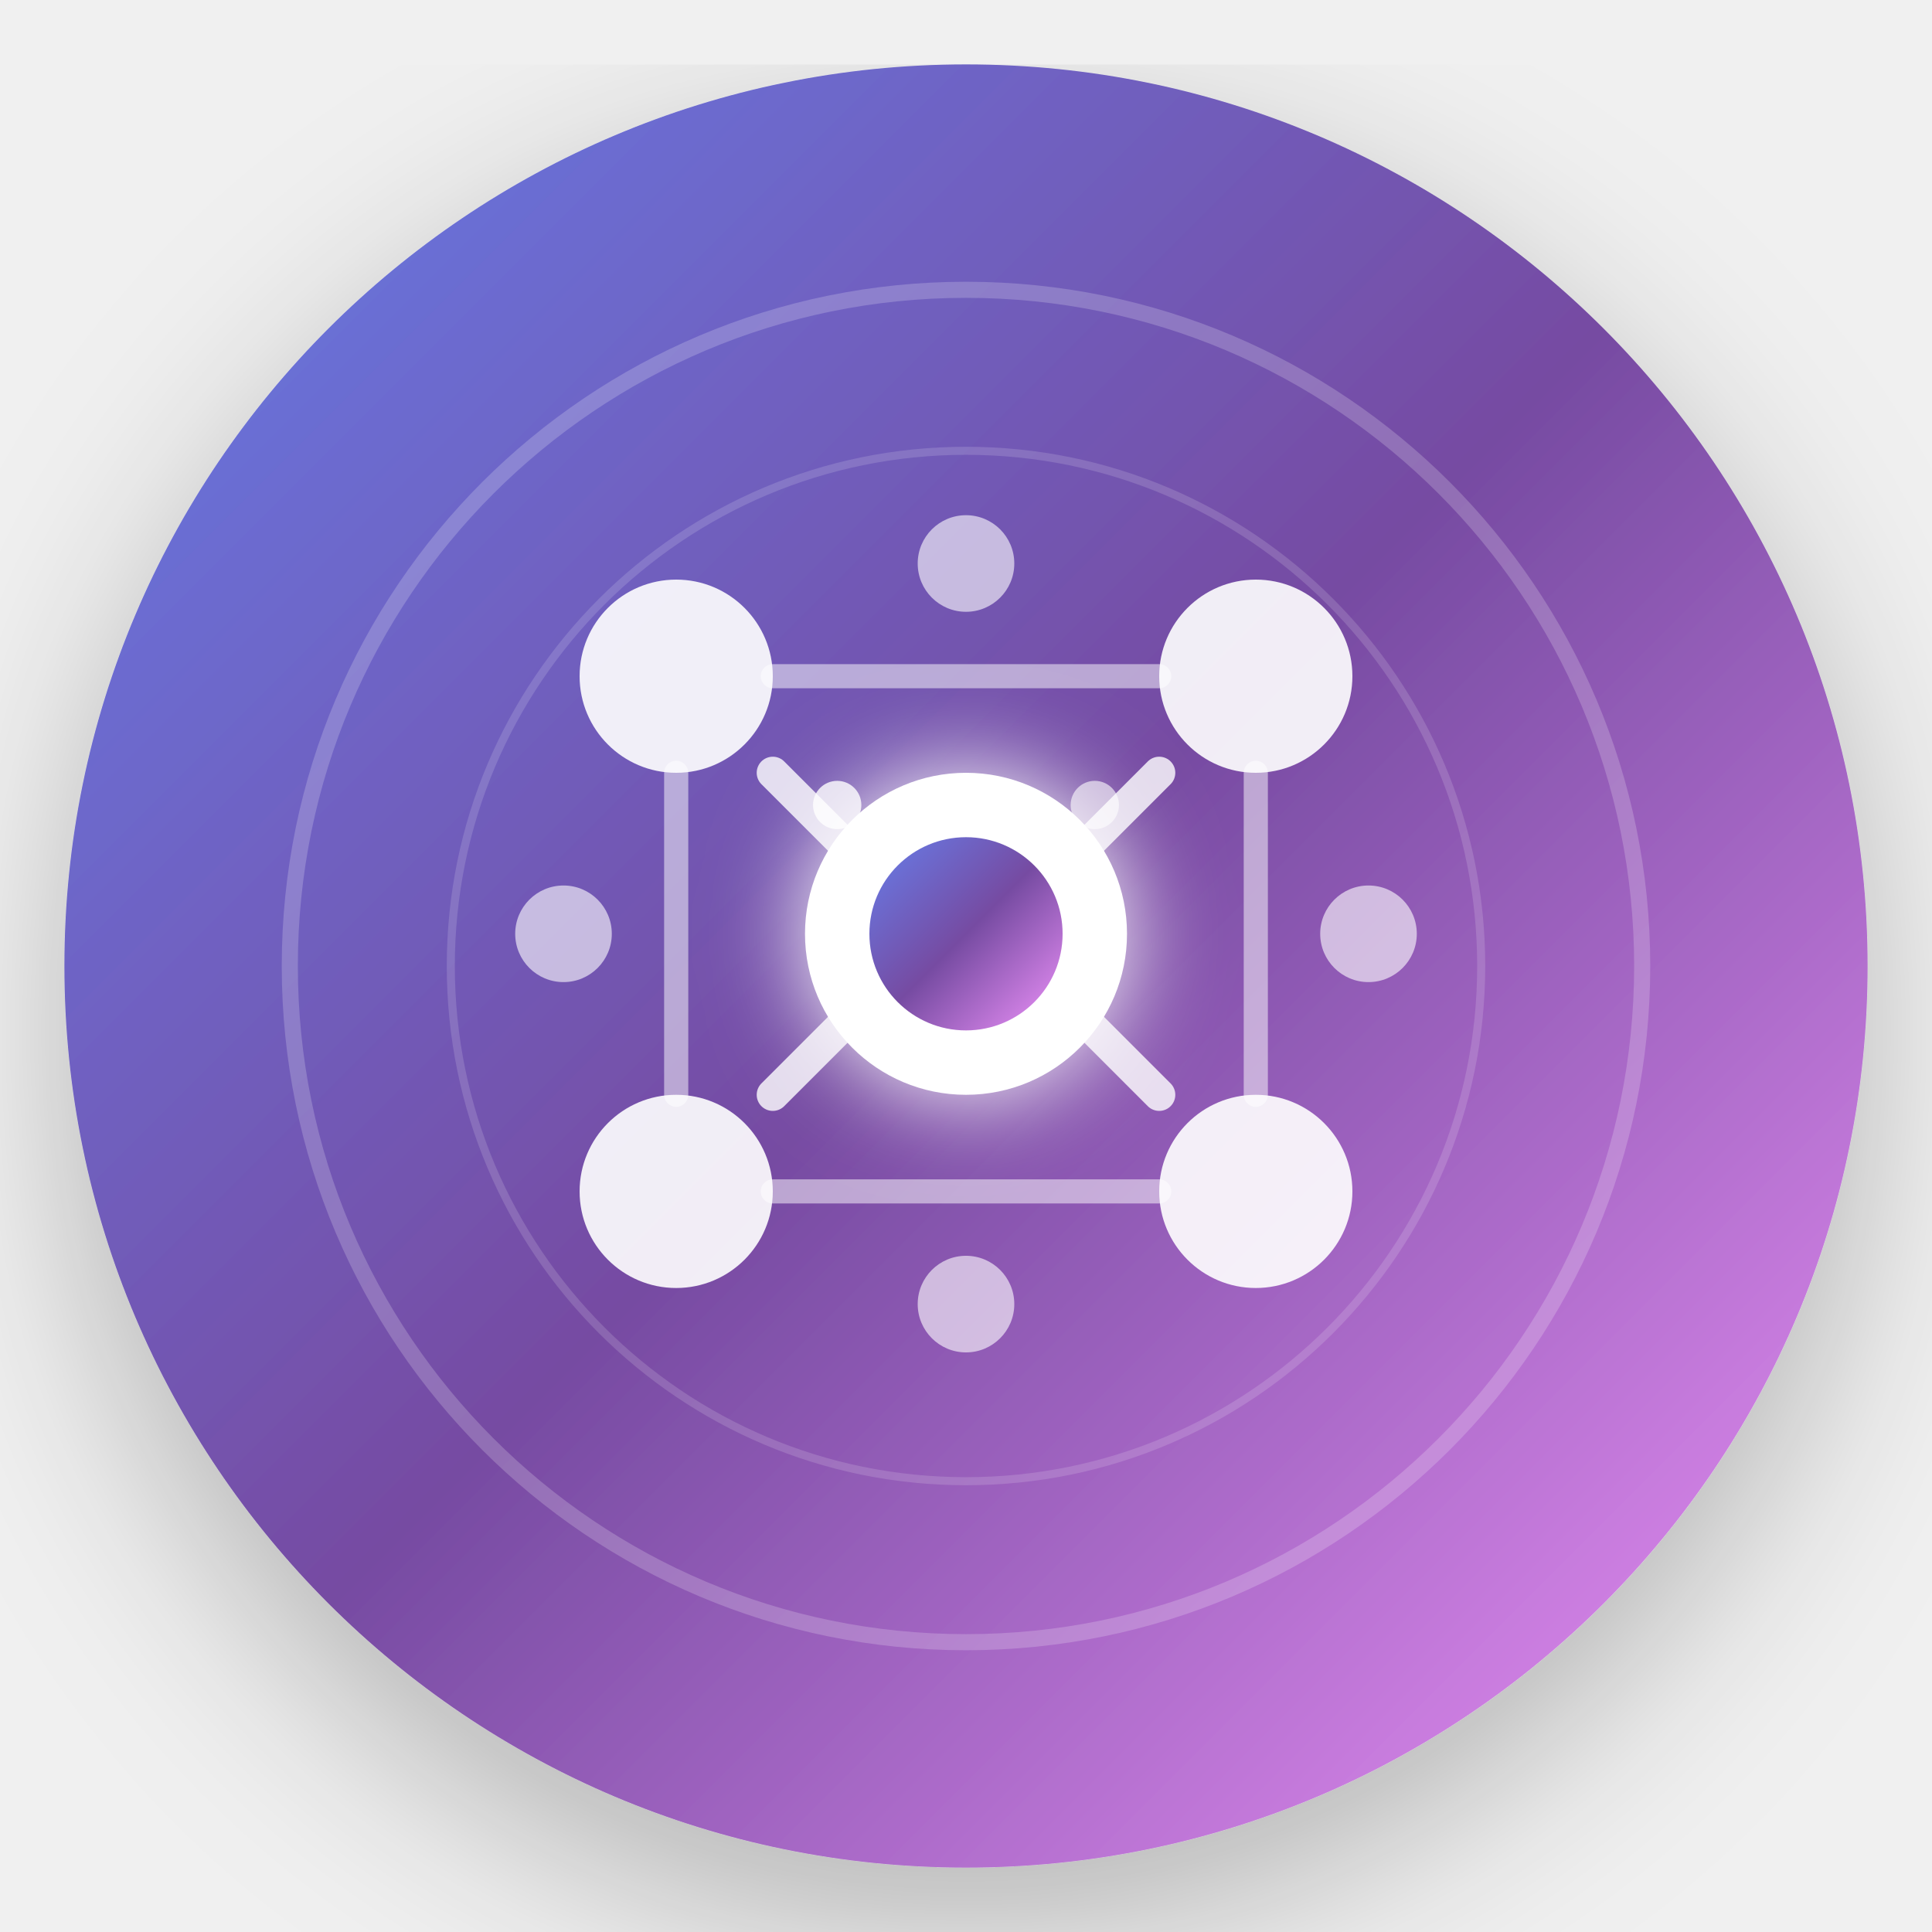
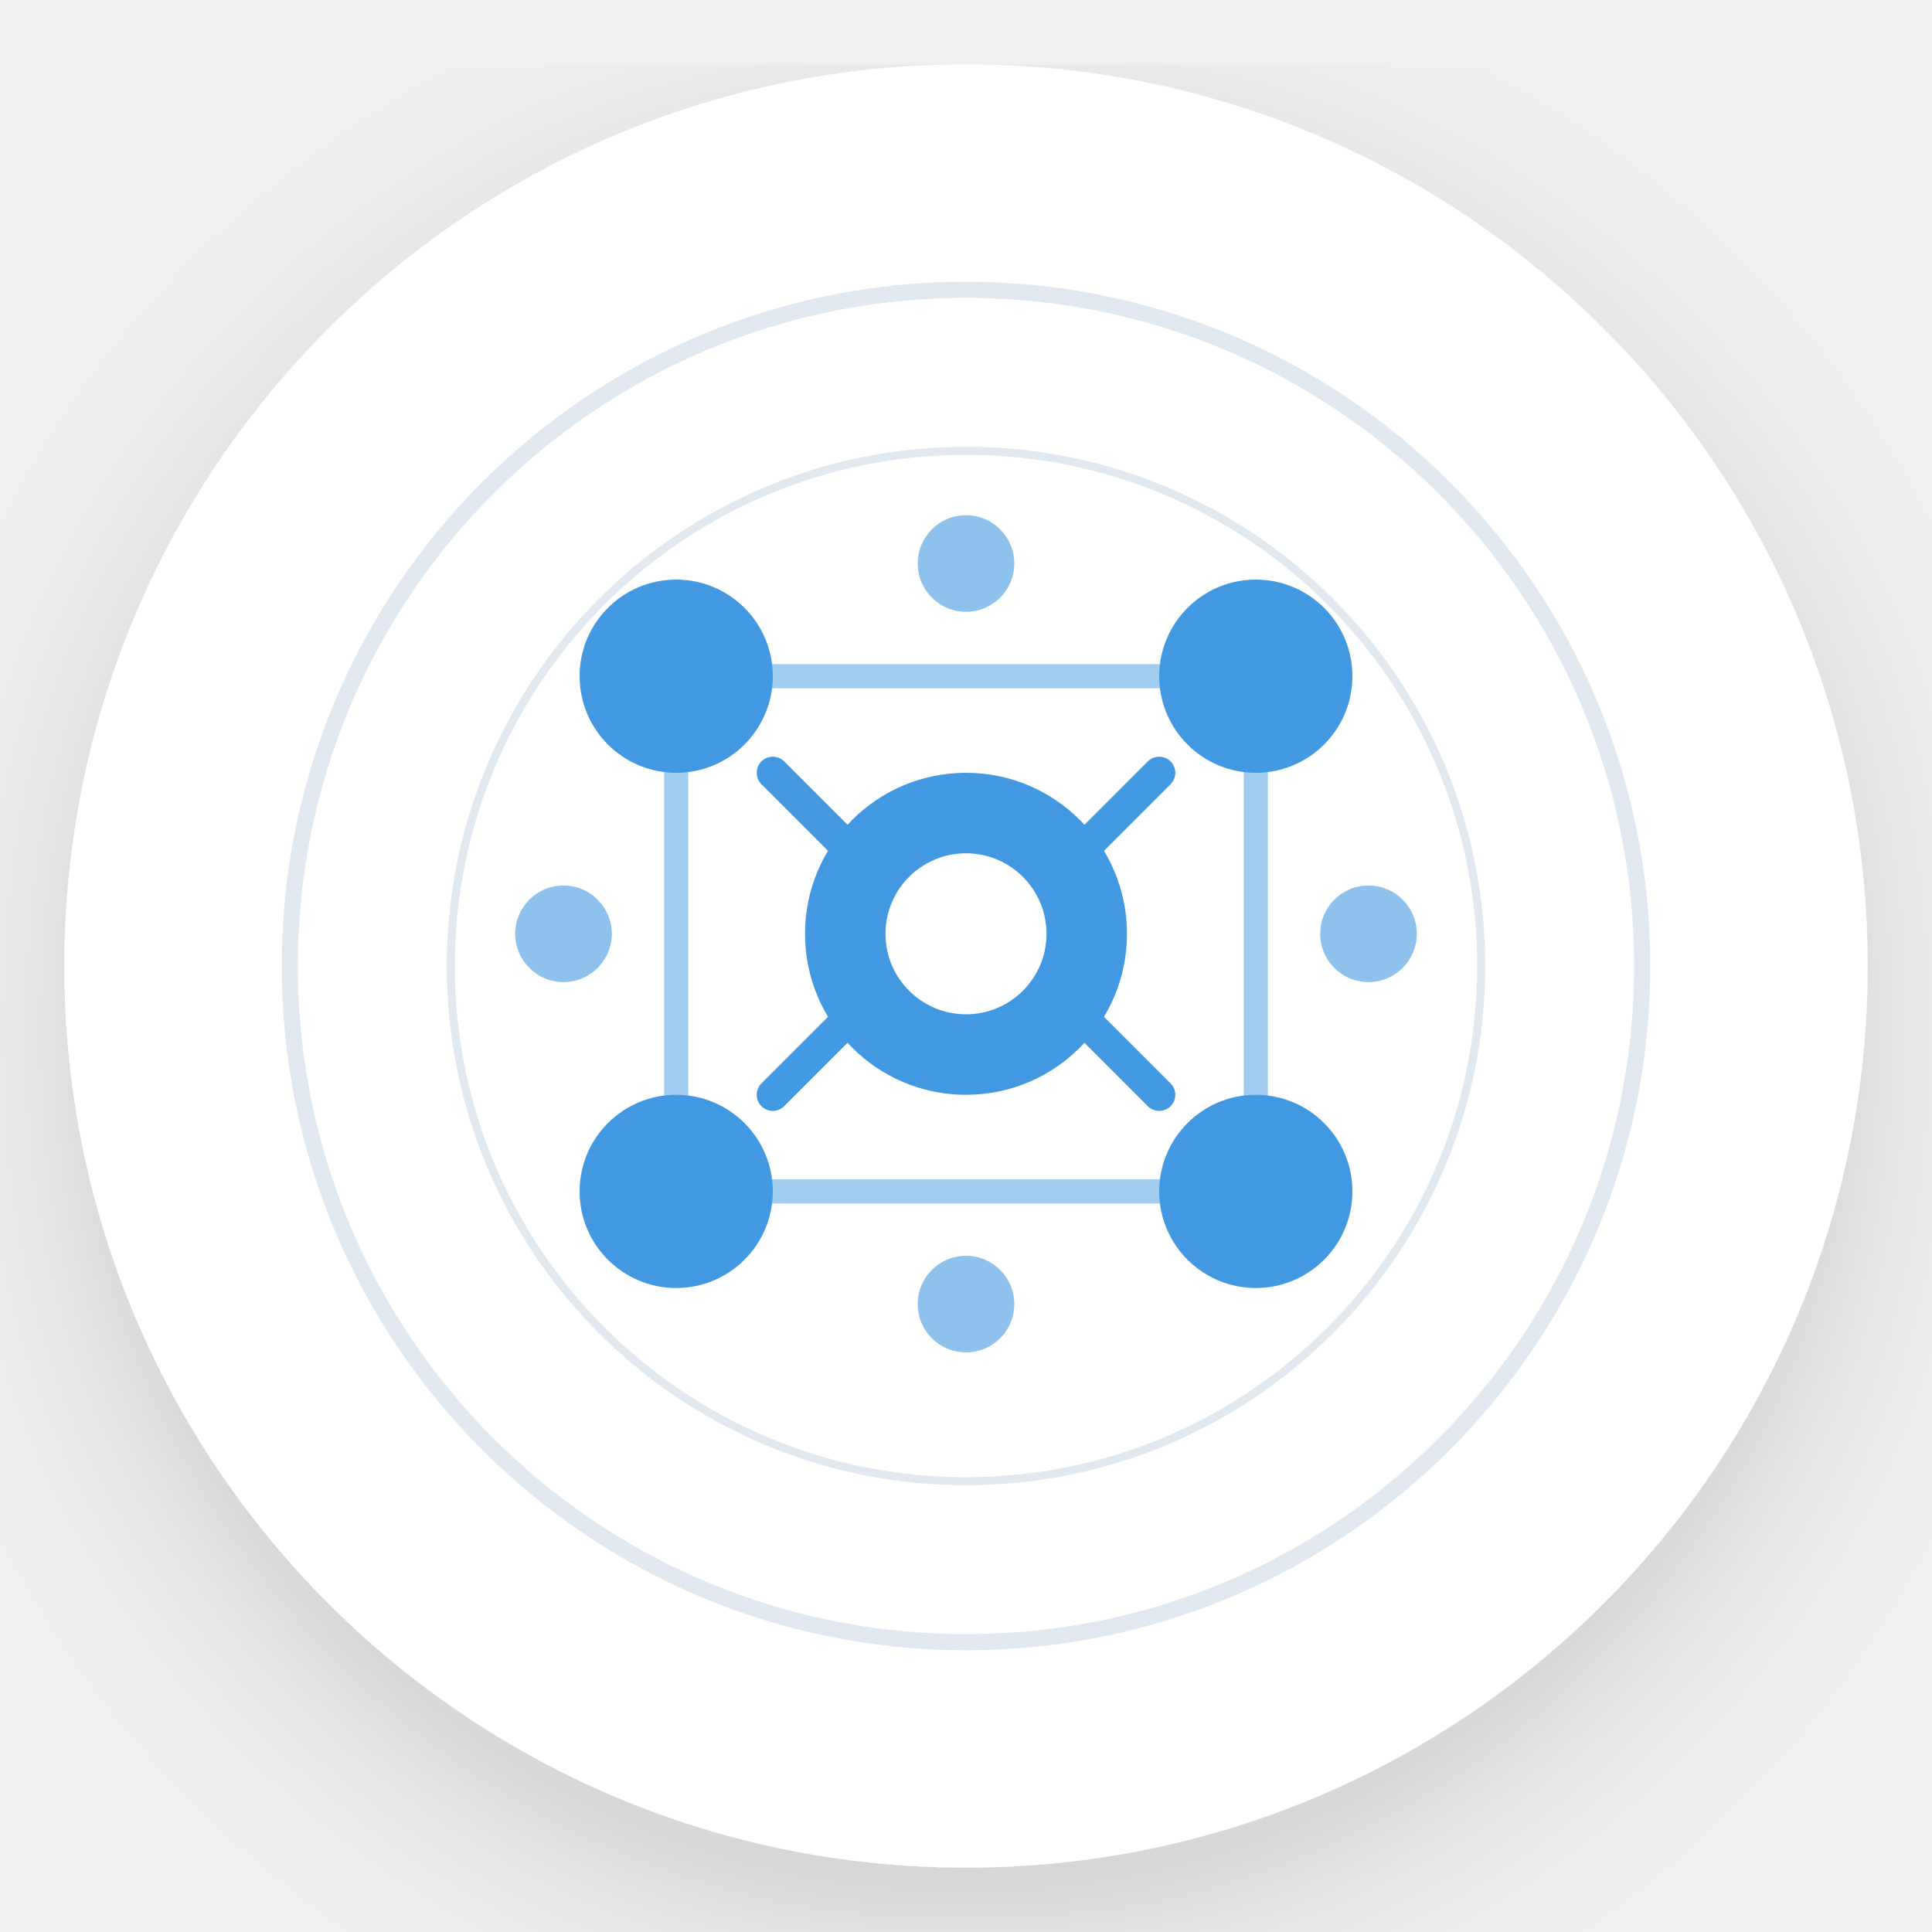
<svg xmlns="http://www.w3.org/2000/svg" viewBox="0 0 120 120" width="120" height="120">
  <defs>
-     <linearGradient id="bgGradient" x1="0%" y1="0%" x2="100%" y2="100%">
-       <stop offset="0%" style="stop-color:#667eea;stop-opacity:1" />
-       <stop offset="50%" style="stop-color:#764ba2;stop-opacity:1" />
-       <stop offset="100%" style="stop-color:#f093fb;stop-opacity:1" />
-     </linearGradient>
-     <filter id="glow" x="-50%" y="-50%" width="200%" height="200%">
-       <feGaussianBlur stdDeviation="3" result="coloredBlur" />
-       <feMerge>
-         <feMergeNode in="coloredBlur" />
-         <feMergeNode in="SourceGraphic" />
-       </feMerge>
-     </filter>
    <filter id="shadow" x="-20%" y="-20%" width="140%" height="140%">
-       <feDropShadow dx="0" dy="4" stdDeviation="6" flood-color="#000" flood-opacity="0.25" />
+       <feDropShadow dx="0" dy="4" stdDeviation="6" flood-color="#000" flood-opacity="0.15" />
    </filter>
  </defs>
-   <circle cx="60" cy="60" r="56" fill="url(#bgGradient)" filter="url(#shadow)" />
-   <circle cx="60" cy="60" r="42" fill="none" stroke="#fff" stroke-width="1" opacity="0.2" />
-   <circle cx="60" cy="60" r="32" fill="none" stroke="#fff" stroke-width="0.5" opacity="0.15" />
-   <circle cx="60" cy="58" r="10" fill="#fff" filter="url(#glow)" />
-   <circle cx="60" cy="58" r="6" fill="url(#bgGradient)" />
-   <circle cx="42" cy="42" r="6" fill="#fff" opacity="0.9" />
-   <circle cx="78" cy="42" r="6" fill="#fff" opacity="0.9" />
-   <circle cx="42" cy="74" r="6" fill="#fff" opacity="0.9" />
-   <circle cx="78" cy="74" r="6" fill="#fff" opacity="0.9" />
-   <line x1="48" y1="48" x2="54" y2="54" stroke="#fff" stroke-width="2" stroke-linecap="round" opacity="0.8" />
-   <line x1="72" y1="48" x2="66" y2="54" stroke="#fff" stroke-width="2" stroke-linecap="round" opacity="0.8" />
-   <line x1="48" y1="68" x2="54" y2="62" stroke="#fff" stroke-width="2" stroke-linecap="round" opacity="0.8" />
-   <line x1="72" y1="68" x2="66" y2="62" stroke="#fff" stroke-width="2" stroke-linecap="round" opacity="0.8" />
-   <line x1="42" y1="48" x2="42" y2="68" stroke="#fff" stroke-width="1.5" stroke-linecap="round" opacity="0.5" />
-   <line x1="78" y1="48" x2="78" y2="68" stroke="#fff" stroke-width="1.5" stroke-linecap="round" opacity="0.5" />
-   <line x1="48" y1="42" x2="72" y2="42" stroke="#fff" stroke-width="1.5" stroke-linecap="round" opacity="0.5" />
-   <line x1="48" y1="74" x2="72" y2="74" stroke="#fff" stroke-width="1.5" stroke-linecap="round" opacity="0.5" />
-   <circle cx="35" cy="58" r="3" fill="#fff" opacity="0.6" />
-   <circle cx="85" cy="58" r="3" fill="#fff" opacity="0.6" />
-   <circle cx="60" cy="35" r="3" fill="#fff" opacity="0.6" />
-   <circle cx="60" cy="81" r="3" fill="#fff" opacity="0.6" />
-   <circle cx="52" cy="50" r="1.5" fill="#fff" opacity="0.8">
-     <animate attributeName="opacity" values="0.8;0.3;0.8" dur="2s" repeatCount="indefinite" />
-   </circle>
-   <circle cx="68" cy="50" r="1.5" fill="#fff" opacity="0.6">
-     <animate attributeName="opacity" values="0.6;0.2;0.6" dur="2.5s" repeatCount="indefinite" />
-   </circle>
-   <circle cx="60" cy="66" r="1.5" fill="#fff" opacity="0.7">
-     <animate attributeName="opacity" values="0.7;0.3;0.7" dur="1.8s" repeatCount="indefinite" />
-   </circle>
+   <circle cx="60" cy="60" r="56" fill="#ffffff" filter="url(#shadow)" />
+   <circle cx="60" cy="60" r="42" fill="none" stroke="#e2e8f0" stroke-width="1" />
+   <circle cx="60" cy="60" r="32" fill="none" stroke="#e2e8f0" stroke-width="0.5" />
+   <circle cx="60" cy="58" r="10" fill="#4299e1" />
+   <circle cx="60" cy="58" r="5" fill="#ffffff" />
+   <circle cx="42" cy="42" r="6" fill="#4299e1" />
+   <circle cx="78" cy="42" r="6" fill="#4299e1" />
+   <circle cx="42" cy="74" r="6" fill="#4299e1" />
+   <circle cx="78" cy="74" r="6" fill="#4299e1" />
+   <line x1="48" y1="48" x2="54" y2="54" stroke="#4299e1" stroke-width="2" stroke-linecap="round" />
+   <line x1="72" y1="48" x2="66" y2="54" stroke="#4299e1" stroke-width="2" stroke-linecap="round" />
+   <line x1="48" y1="68" x2="54" y2="62" stroke="#4299e1" stroke-width="2" stroke-linecap="round" />
+   <line x1="72" y1="68" x2="66" y2="62" stroke="#4299e1" stroke-width="2" stroke-linecap="round" />
+   <line x1="42" y1="48" x2="42" y2="68" stroke="#4299e1" stroke-width="1.5" stroke-linecap="round" opacity="0.5" />
+   <line x1="78" y1="48" x2="78" y2="68" stroke="#4299e1" stroke-width="1.5" stroke-linecap="round" opacity="0.5" />
+   <line x1="48" y1="42" x2="72" y2="42" stroke="#4299e1" stroke-width="1.5" stroke-linecap="round" opacity="0.5" />
+   <line x1="48" y1="74" x2="72" y2="74" stroke="#4299e1" stroke-width="1.5" stroke-linecap="round" opacity="0.5" />
+   <circle cx="35" cy="58" r="3" fill="#4299e1" opacity="0.6" />
+   <circle cx="85" cy="58" r="3" fill="#4299e1" opacity="0.6" />
+   <circle cx="60" cy="35" r="3" fill="#4299e1" opacity="0.6" />
+   <circle cx="60" cy="81" r="3" fill="#4299e1" opacity="0.6" />
</svg>
